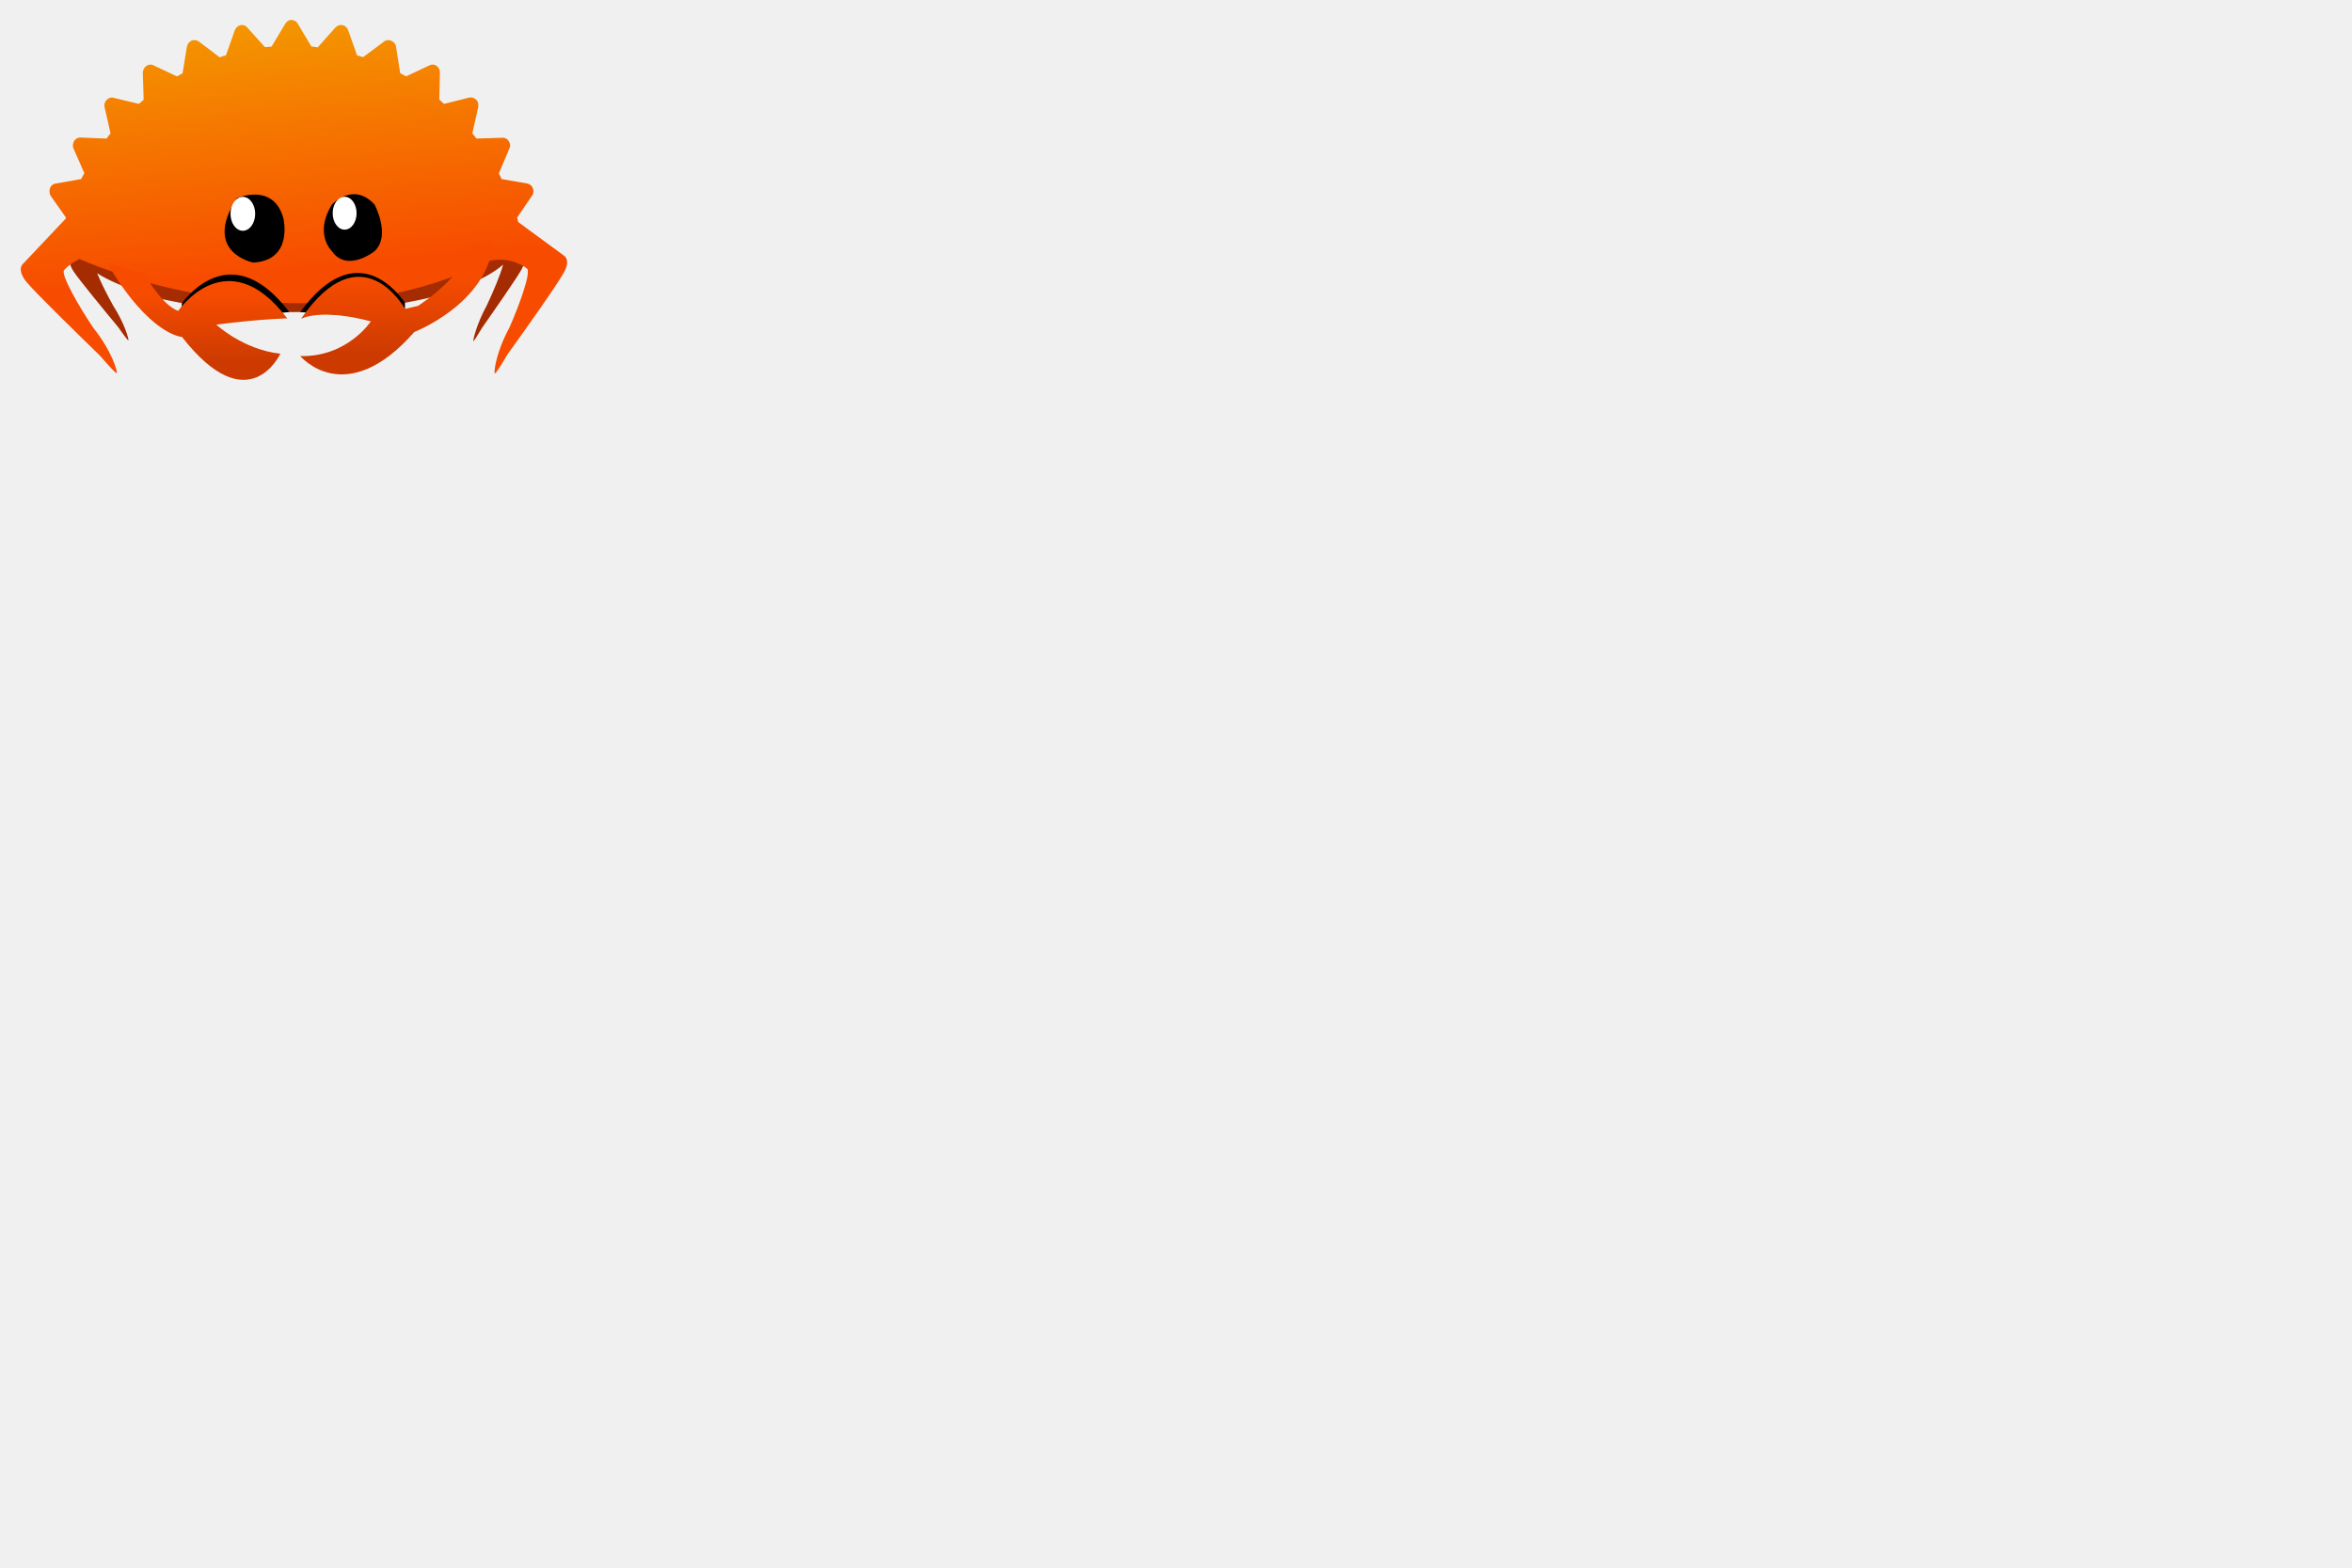
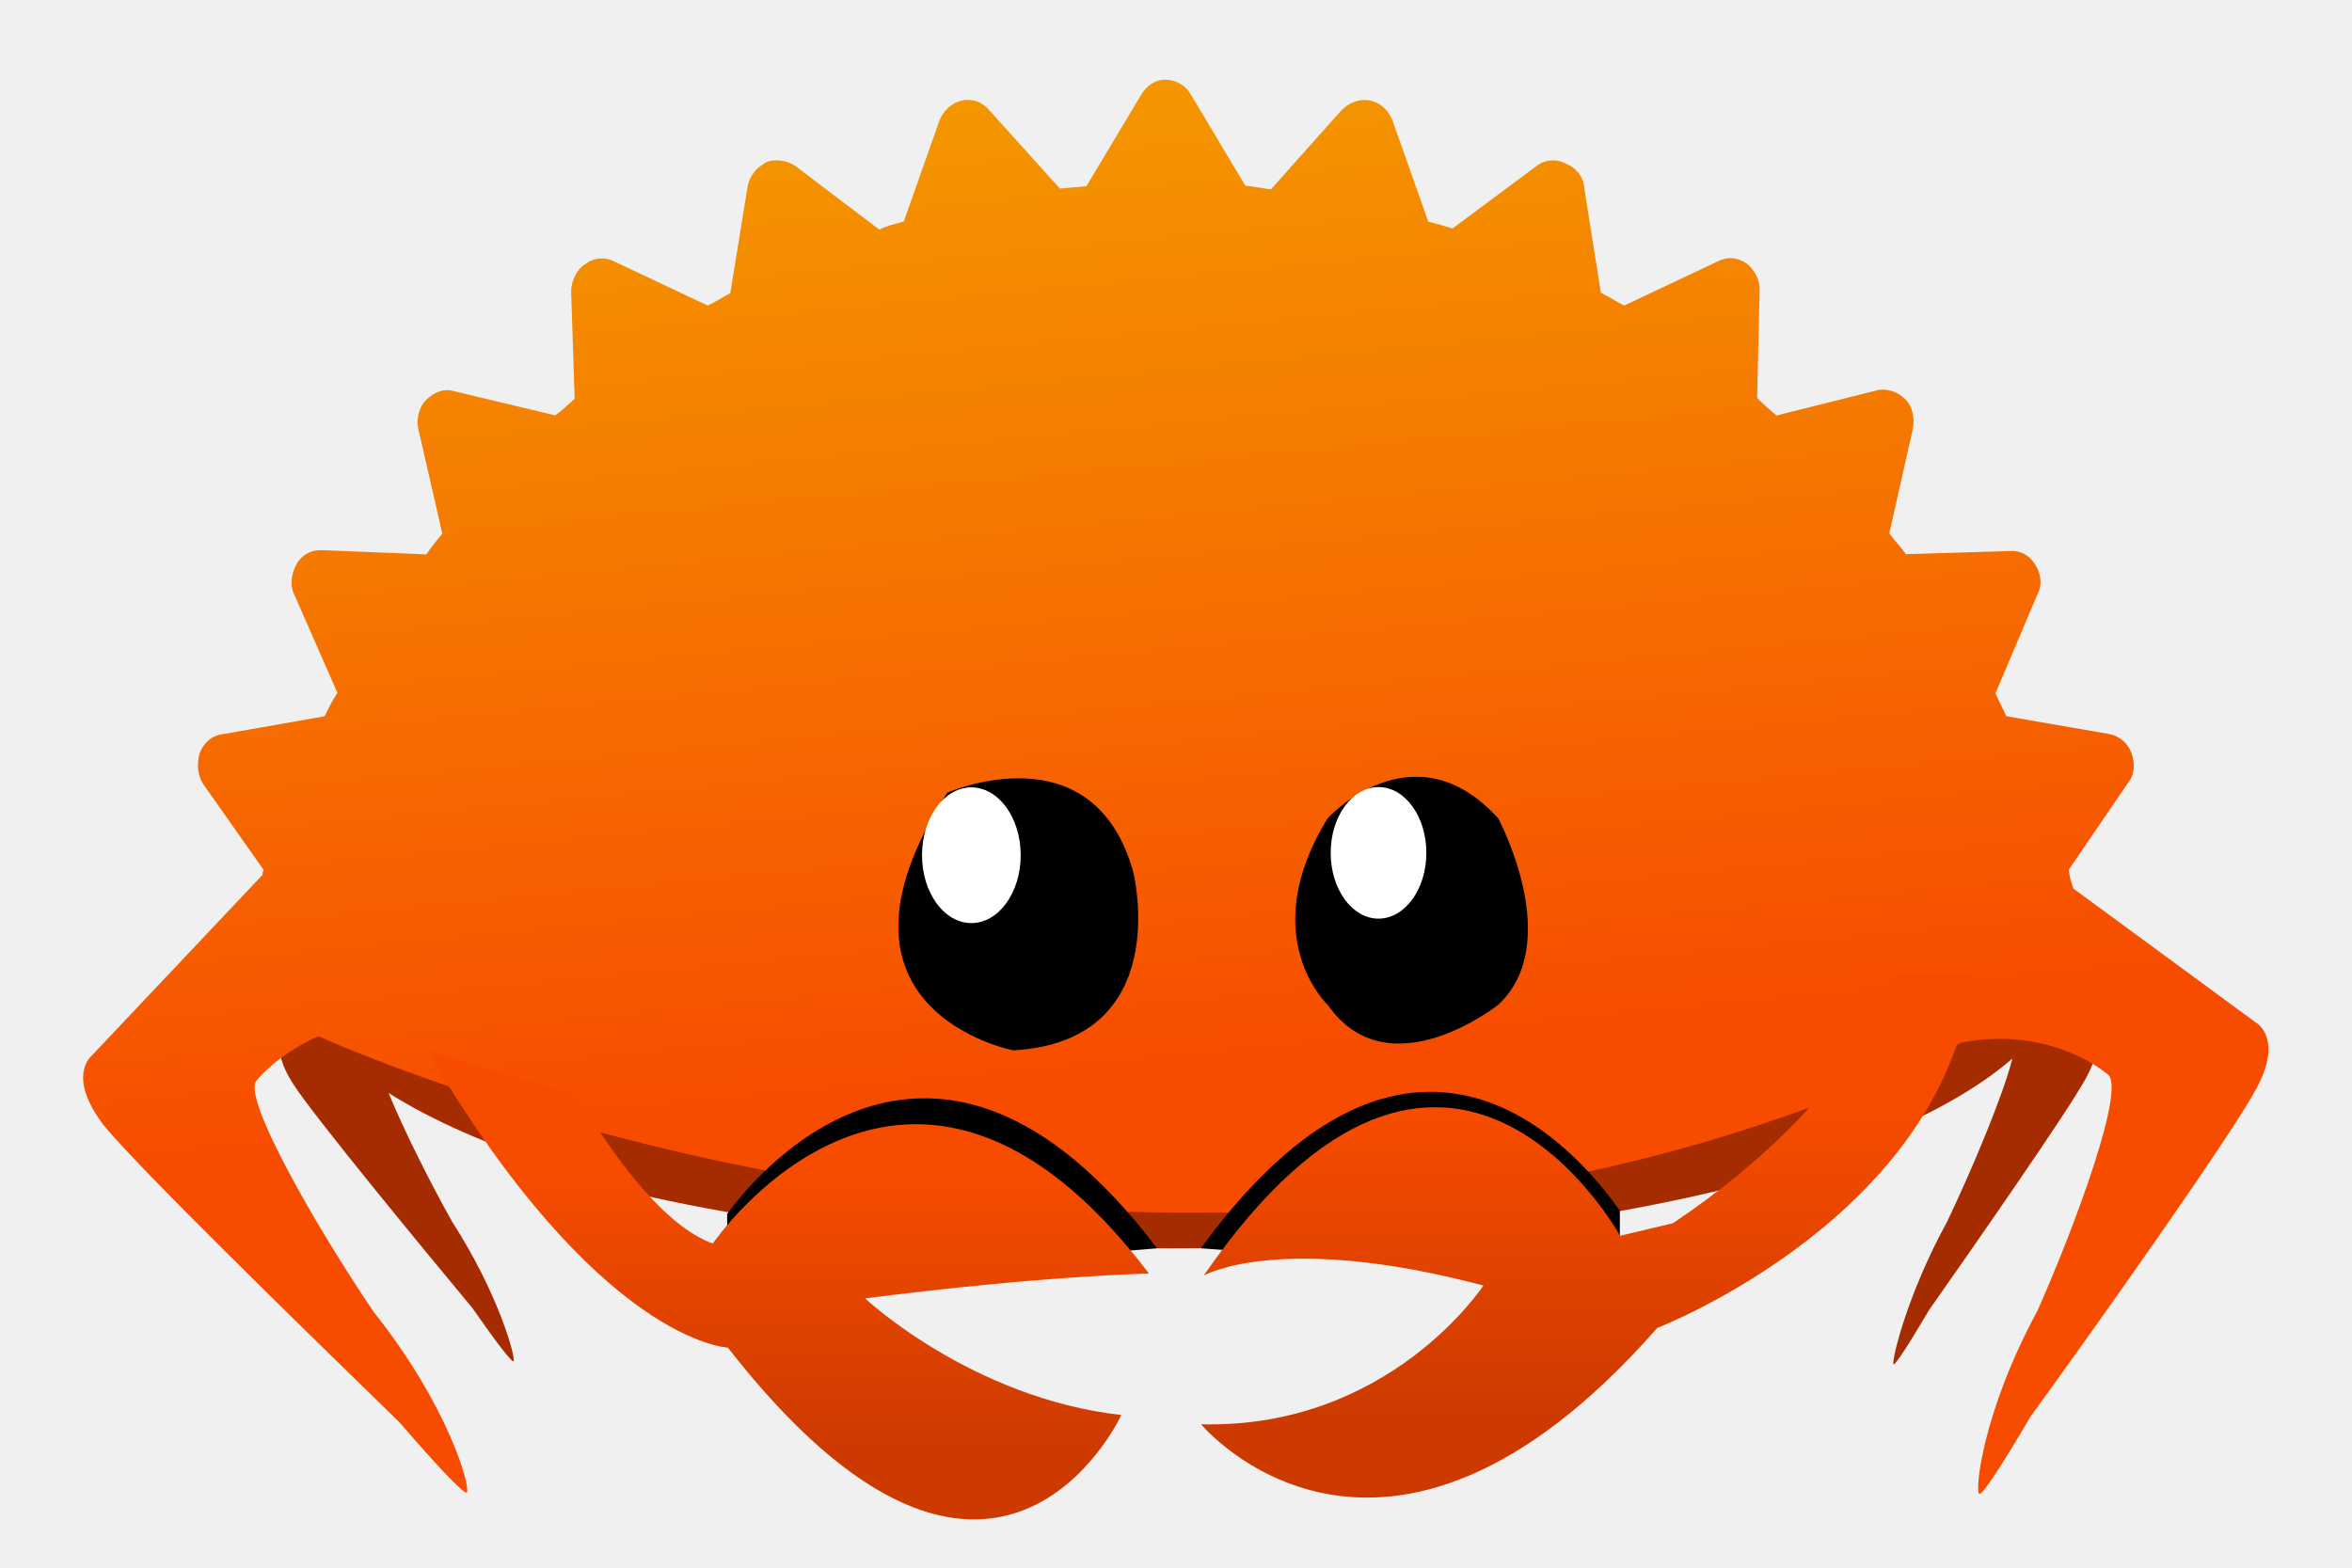
- <svg xmlns="http://www.w3.org/2000/svg" width="10%" height="10%" viewBox="0 0 4800 3200" version="1.1" xml:space="preserve" style="fill-rule:evenodd;clip-rule:evenodd;stroke-linejoin:round;stroke-miterlimit:1.414;">
+ <svg xmlns="http://www.w3.org/2000/svg" width="10%" height="10%" viewBox="0 0 1200 800" version="1.1" xml:space="preserve" style="fill-rule:evenodd;clip-rule:evenodd;stroke-linejoin:round;stroke-miterlimit:1.414;">
  <g id="Layer-1">
    <g transform="matrix(1,0,0,1,597.344,637.02)">
      <path d="M0,-279.559C-121.238,-279.559 -231.39,-264.983 -312.939,-241.23L-312.939,-38.329C-231.39,-14.575 -121.238,0 0,0C138.76,0 262.987,-19.092 346.431,-49.186L346.431,-230.37C262.987,-260.465 138.76,-279.559 0,-279.559" style="fill:rgb(165,43,0);fill-rule:nonzero;" />
    </g>
    <g transform="matrix(1,0,0,1,1068.75,575.642)">
      <path d="M0,-53.32L-14.211,-82.761C-14.138,-83.879 -14.08,-84.998 -14.08,-86.121C-14.08,-119.496 -48.786,-150.256 -107.177,-174.883L-107.177,2.643C-79.932,-8.849 -57.829,-21.674 -42.021,-35.482C-46.673,-16.775 -62.585,21.071 -75.271,47.686C-96.121,85.752 -103.671,118.889 -102.703,120.53C-102.086,121.563 -94.973,110.59 -84.484,92.809C-60.074,58.028 -13.82,-8.373 -4.575,-25.287C5.897,-44.461 0,-53.32 0,-53.32" style="fill:rgb(165,43,0);fill-rule:nonzero;" />
    </g>
    <g transform="matrix(1,0,0,1,149.064,591.421)">
      <path d="M0,-99.954C0,-93.526 1.293,-87.194 3.788,-80.985L-4.723,-65.835C-4.723,-65.835 -11.541,-56.989 0.465,-38.327C11.055,-21.872 64.1,42.54 92.097,76.271C104.123,93.564 112.276,104.216 112.99,103.187C114.114,101.554 105.514,69.087 81.631,32.046C70.487,12.151 57.177,-14.206 49.189,-33.675C71.492,-19.559 100.672,-6.755 135.341,4.265L135.341,-204.17C51.797,-177.622 0,-140.737 0,-99.954" style="fill:rgb(165,43,0);fill-rule:nonzero;" />
    </g>
    <g transform="matrix(-65.8097,-752.207,-752.207,65.8097,621.707,796.312)">
      <path d="M0.991,-0.034L0.933,0.008C0.933,0.014 0.933,0.02 0.933,0.026L0.99,0.069C0.996,0.073 0.999,0.08 0.998,0.087C0.997,0.094 0.992,0.1 0.986,0.103L0.92,0.133C0.919,0.139 0.918,0.145 0.916,0.15L0.964,0.203C0.968,0.208 0.97,0.216 0.968,0.222C0.965,0.229 0.96,0.234 0.953,0.236L0.882,0.254C0.88,0.259 0.877,0.264 0.875,0.27L0.91,0.33C0.914,0.336 0.914,0.344 0.91,0.35C0.907,0.356 0.9,0.36 0.893,0.361L0.82,0.365C0.817,0.369 0.813,0.374 0.81,0.379L0.832,0.445C0.835,0.452 0.833,0.459 0.828,0.465C0.824,0.47 0.816,0.473 0.809,0.472L0.737,0.462C0.733,0.466 0.729,0.47 0.724,0.474L0.733,0.544C0.734,0.551 0.731,0.558 0.725,0.562C0.719,0.566 0.711,0.568 0.704,0.565L0.636,0.542C0.631,0.546 0.626,0.549 0.621,0.552L0.615,0.621C0.615,0.629 0.61,0.635 0.604,0.638C0.597,0.641 0.589,0.641 0.583,0.638L0.521,0.602C0.52,0.603 0.519,0.603 0.518,0.603L0.406,0.729C0.406,0.729 0.394,0.747 0.359,0.725C0.329,0.705 0.206,0.599 0.141,0.543C0.109,0.52 0.089,0.504 0.09,0.502C0.093,0.499 0.149,0.509 0.217,0.554C0.278,0.588 0.371,0.631 0.38,0.619C0.38,0.619 0.396,0.604 0.406,0.575C0.406,0.575 0.406,0.575 0.406,0.575C0.407,0.576 0.407,0.576 0.406,0.575C0.406,0.575 0.091,0.024 0.305,-0.531C0.311,-0.593 0.275,-0.627 0.275,-0.627C0.266,-0.639 0.178,-0.598 0.12,-0.566C0.055,-0.523 0.002,-0.513 0,-0.516C-0.001,-0.518 0.018,-0.533 0.049,-0.555C0.11,-0.608 0.227,-0.707 0.256,-0.726C0.289,-0.748 0.301,-0.73 0.301,-0.73L0.402,-0.615C0.406,-0.614 0.41,-0.613 0.415,-0.613L0.47,-0.658C0.475,-0.663 0.483,-0.664 0.49,-0.662C0.497,-0.66 0.502,-0.655 0.504,-0.648L0.522,-0.58C0.527,-0.578 0.533,-0.576 0.538,-0.574L0.602,-0.608C0.608,-0.612 0.616,-0.612 0.623,-0.608C0.629,-0.605 0.633,-0.599 0.633,-0.592L0.637,-0.522C0.642,-0.519 0.647,-0.515 0.652,-0.512L0.721,-0.534C0.728,-0.536 0.736,-0.535 0.741,-0.531C0.747,-0.526 0.75,-0.519 0.749,-0.512L0.738,-0.443C0.742,-0.439 0.746,-0.435 0.751,-0.431L0.823,-0.439C0.83,-0.44 0.837,-0.437 0.842,-0.432C0.847,-0.426 0.848,-0.419 0.845,-0.412L0.821,-0.347C0.824,-0.342 0.828,-0.337 0.831,-0.332L0.903,-0.327C0.911,-0.327 0.917,-0.322 0.92,-0.316C0.924,-0.31 0.924,-0.302 0.92,-0.296L0.883,-0.236C0.885,-0.231 0.887,-0.226 0.889,-0.22L0.959,-0.202C0.966,-0.2 0.972,-0.195 0.974,-0.188C0.976,-0.181 0.974,-0.174 0.969,-0.168L0.92,-0.116C0.921,-0.111 0.923,-0.105 0.924,-0.099L0.988,-0.068C0.995,-0.065 0.999,-0.059 1,-0.052C1.001,-0.045 0.997,-0.038 0.991,-0.034ZM0.406,0.575C0.406,0.575 0.406,0.575 0.406,0.575C0.406,0.575 0.406,0.575 0.406,0.575Z" style="fill:url(#_Linear1);fill-rule:nonzero;" />
    </g>
    <g transform="matrix(1,0,0,1,450.328,483.629)">
      <path d="M0,167.33C-1.664,165.91 -2.536,165.068 -2.536,165.068L140.006,153.391C23.733,0 -69.418,122.193 -79.333,135.855L-79.333,167.33L0,167.33Z" style="fill-rule:nonzero;" />
    </g>
    <g transform="matrix(1,0,0,1,747.12,477.333)">
      <path d="M0,171.974C1.663,170.554 2.536,169.71 2.536,169.71L-134.448,159.687C-18.12,0 69.421,126.835 79.335,140.497L79.335,171.974L0,171.974Z" style="fill-rule:nonzero;" />
    </g>
    <g transform="matrix(-1.53e-05,-267.211,-267.211,1.53e-05,809.465,764.23)">
      <path d="M1,-0.586C1,-0.586 0.768,-0.528 0.524,-0.165L0.5,-0.064C0.5,-0.064 1.1,0.265 0.424,0.731C0.424,0.731 0.508,0.586 0.405,0.197C0.405,0.197 0.131,0.376 0.14,0.736C0.14,0.736 -0.275,0.391 0.324,-0.135C0.324,-0.135 0.539,-0.691 1,-0.736L1,-0.586Z" style="fill:url(#_Linear2);fill-rule:nonzero;" />
    </g>
    <g transform="matrix(1,0,0,1,677.392,509.61)">
      <path d="M0,-92.063C0,-92.063 43.486,-139.678 86.974,-92.063C86.974,-92.063 121.144,-28.571 86.974,3.171C86.974,3.171 31.062,47.615 0,3.171C0,3.171 -37.275,-31.75 0,-92.063" style="fill-rule:nonzero;" />
    </g>
    <g transform="matrix(1,0,0,1,727.738,435.209)">
      <path d="M0,0.002C0,18.543 -10.93,33.574 -24.408,33.574C-37.885,33.574 -48.814,18.543 -48.814,0.002C-48.814,-18.539 -37.885,-33.572 -24.408,-33.572C-10.93,-33.572 0,-18.539 0,0.002" style="fill:white;fill-rule:nonzero;" />
    </g>
    <g transform="matrix(1,0,0,1,483.3,502.984)">
      <path d="M0,-98.439C0,-98.439 74.596,-131.467 94.956,-57.748C94.956,-57.748 116.283,28.178 33.697,33.028C33.697,33.028 -71.613,12.745 0,-98.439" style="fill-rule:nonzero;" />
    </g>
    <g transform="matrix(1,0,0,1,520.766,436.428)">
      <path d="M0,0C0,19.119 -11.27,34.627 -25.173,34.627C-39.071,34.627 -50.344,19.119 -50.344,0C-50.344,-19.124 -39.071,-34.627 -25.173,-34.627C-11.27,-34.627 0,-19.124 0,0" style="fill:white;fill-rule:nonzero;" />
    </g>
    <g transform="matrix(-1.53e-05,-239.021,-239.021,1.53e-05,402.161,775.388)">
      <path d="M0.367,0.129C-0.364,-0.441 0.223,-0.711 0.223,-0.711C0.259,-0.391 0.472,-0.164 0.472,-0.164C0.521,-0.548 0.525,-0.77 0.525,-0.77C1.203,-0.256 0.589,0.161 0.589,0.161C0.627,0.265 0.772,0.372 0.906,0.451L1,0.77C0.376,0.403 0.367,0.129 0.367,0.129Z" style="fill:url(#_Linear3);fill-rule:nonzero;" />
    </g>
  </g>
  <defs>
    <linearGradient id="_Linear1" x1="0" y1="0" x2="1" y2="0" gradientUnits="userSpaceOnUse" gradientTransform="matrix(1,0,1.38778e-17,-1,0,-0.000650515)">
      <stop offset="0" style="stop-color:rgb(247,76,0);stop-opacity:1" />
      <stop offset="0.33" style="stop-color:rgb(247,76,0);stop-opacity:1" />
      <stop offset="1" style="stop-color:rgb(244,150,0);stop-opacity:1" />
    </linearGradient>
    <linearGradient id="_Linear2" x1="0" y1="0" x2="1" y2="0" gradientUnits="userSpaceOnUse" gradientTransform="matrix(1,0,0,-1,0,1.23438e-06)">
      <stop offset="0" style="stop-color:rgb(204,58,0);stop-opacity:1" />
      <stop offset="0.15" style="stop-color:rgb(204,58,0);stop-opacity:1" />
      <stop offset="0.74" style="stop-color:rgb(247,76,0);stop-opacity:1" />
      <stop offset="1" style="stop-color:rgb(247,76,0);stop-opacity:1" />
    </linearGradient>
    <linearGradient id="_Linear3" x1="0" y1="0" x2="1" y2="0" gradientUnits="userSpaceOnUse" gradientTransform="matrix(1,1.32349e-23,1.32349e-23,-1,0,-9.1568e-07)">
      <stop offset="0" style="stop-color:rgb(204,58,0);stop-opacity:1" />
      <stop offset="0.15" style="stop-color:rgb(204,58,0);stop-opacity:1" />
      <stop offset="0.74" style="stop-color:rgb(247,76,0);stop-opacity:1" />
      <stop offset="1" style="stop-color:rgb(247,76,0);stop-opacity:1" />
    </linearGradient>
  </defs>
</svg>
